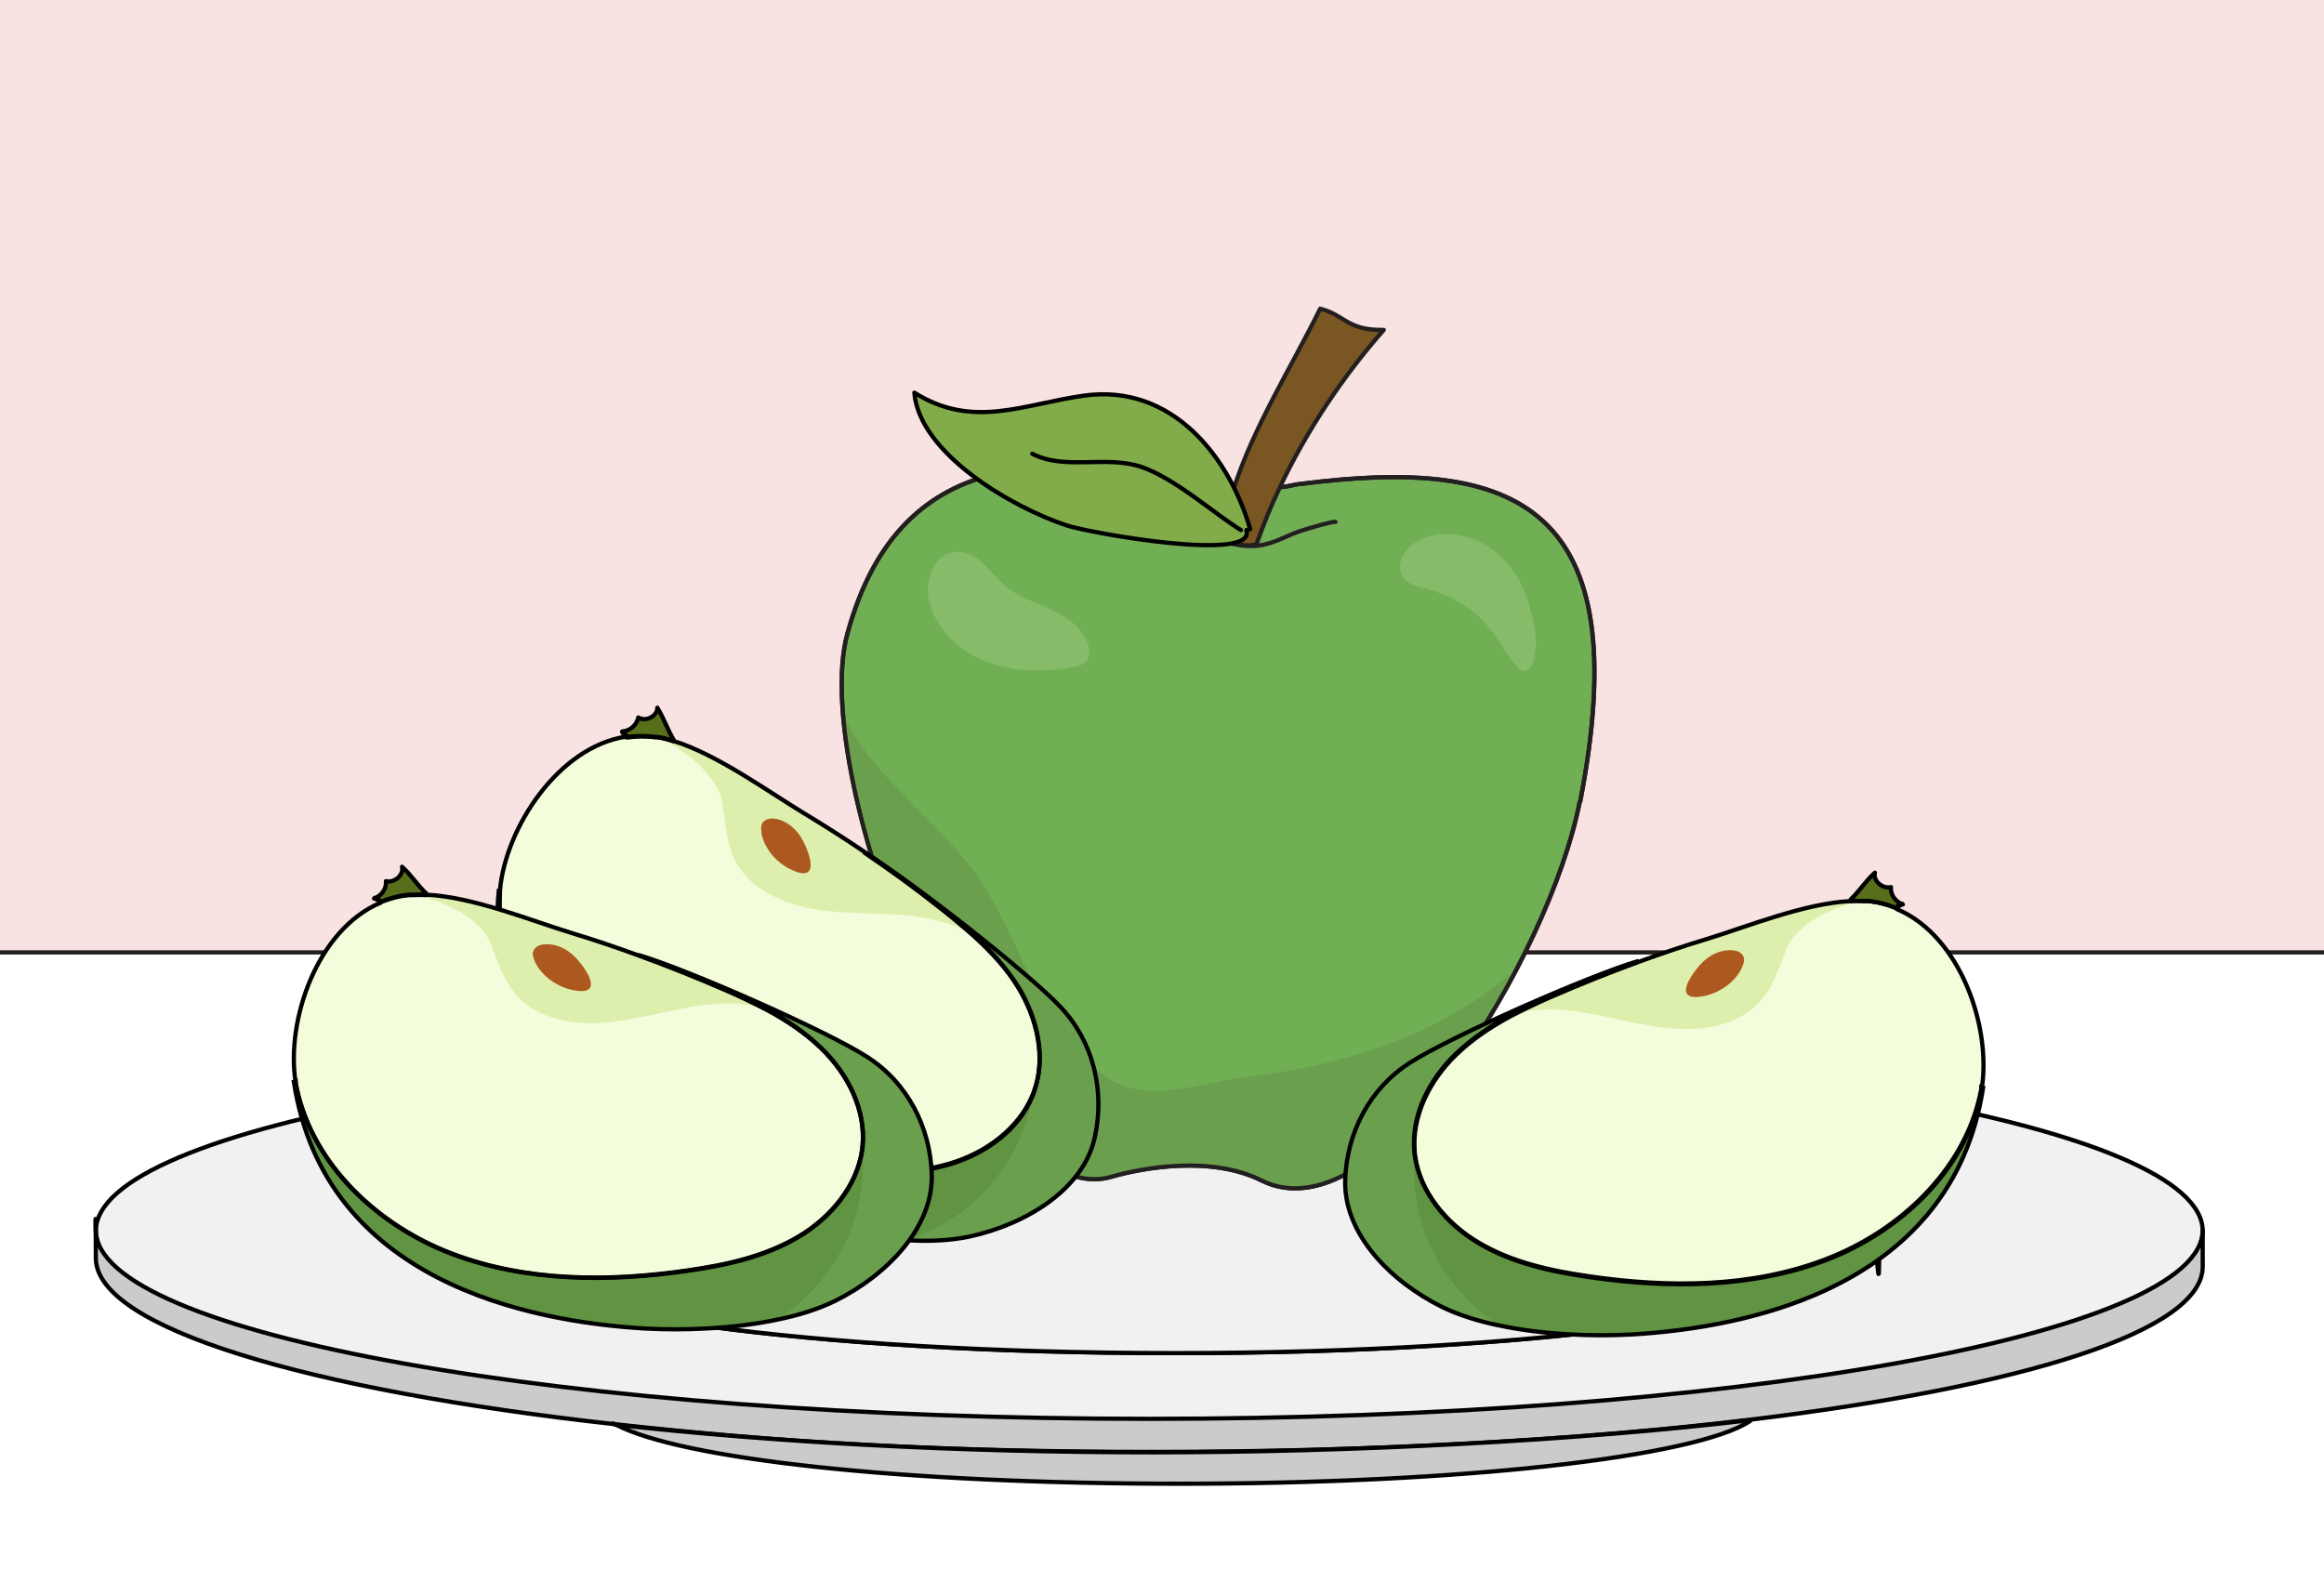
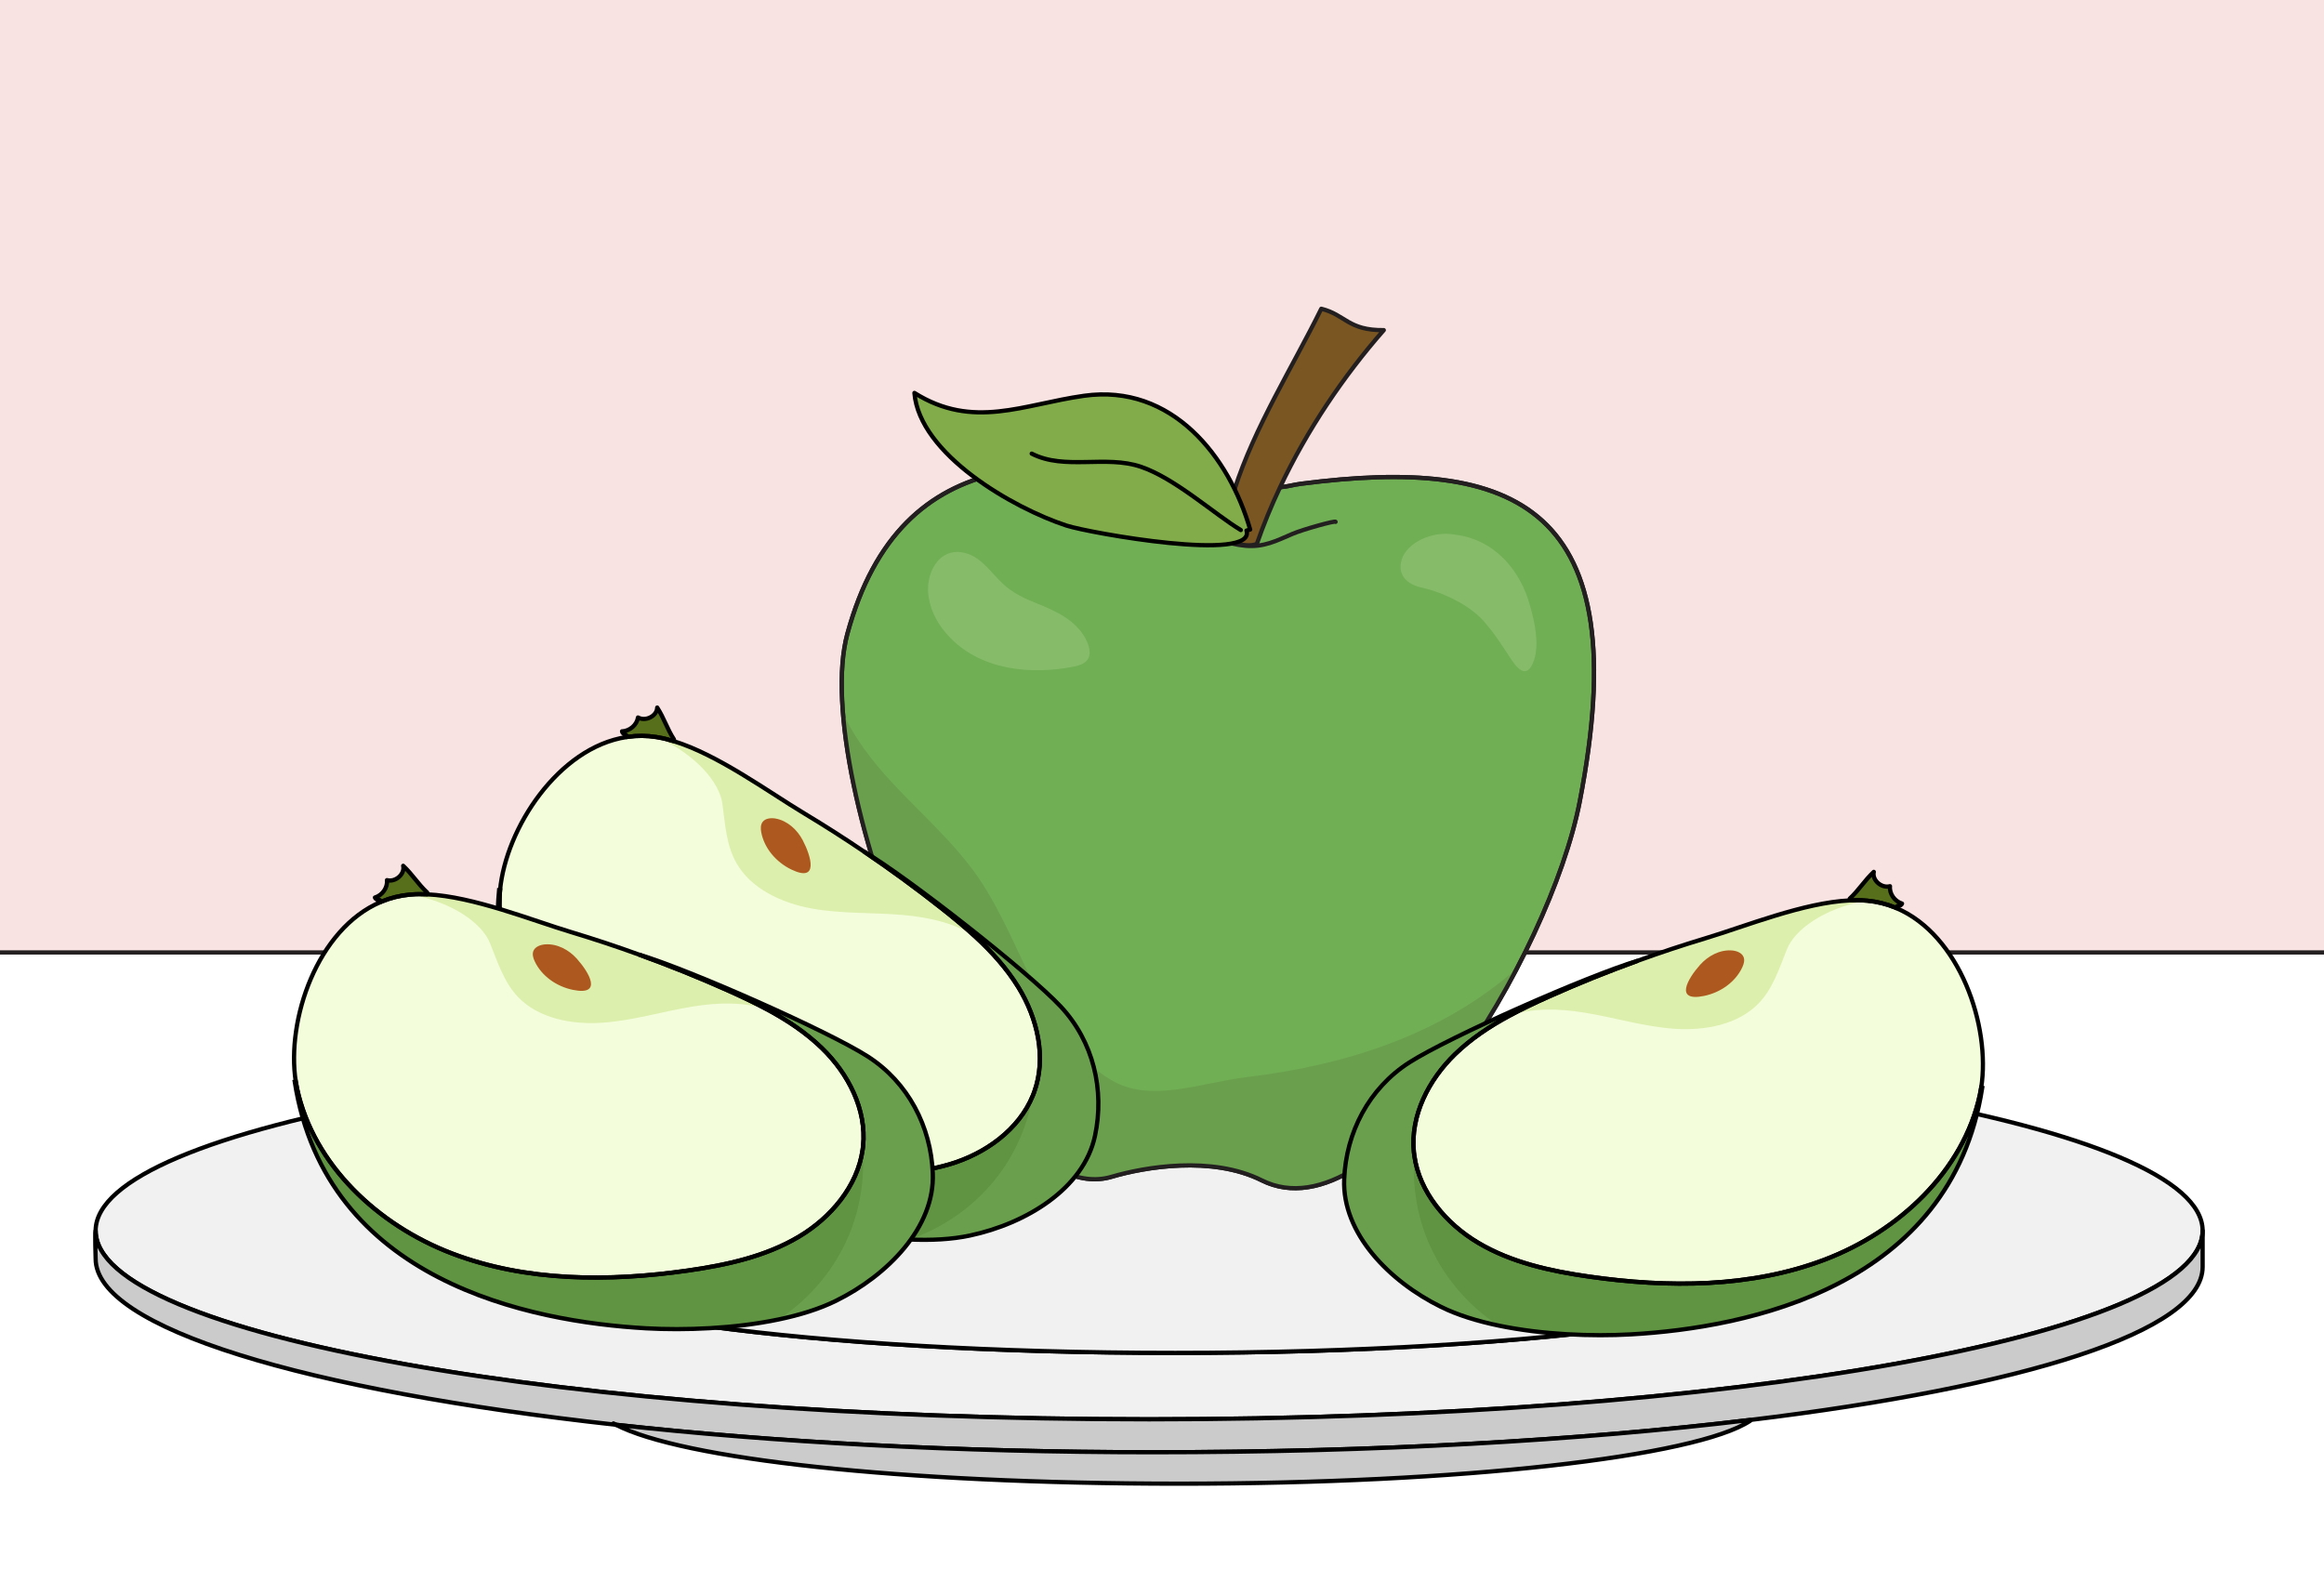
<svg xmlns="http://www.w3.org/2000/svg" id="Layer_1" width="548" height="373" viewBox="0 0 548 373">
  <defs>
-     <style>.cls-1{fill:#71af55;}.cls-1,.cls-2,.cls-3,.cls-4,.cls-5,.cls-6,.cls-7,.cls-8,.cls-9{stroke-linecap:round;stroke-linejoin:round;}.cls-1,.cls-2,.cls-8,.cls-10{stroke:#231f20;}.cls-2{fill:#7a5622;}.cls-3{fill:#576e1b;}.cls-3,.cls-4,.cls-5,.cls-6,.cls-7,.cls-9,.cls-11{stroke:#000;}.cls-4{fill:#cbcbcb;}.cls-5{fill:#81ac49;}.cls-6,.cls-10{fill:#fff;}.cls-7{fill:#f1f1f1;}.cls-8,.cls-9,.cls-11{fill:none;}.cls-10,.cls-11{stroke-miterlimit:10;}.cls-12{fill:#f3fddc;}.cls-12,.cls-13,.cls-14,.cls-15,.cls-16,.cls-17,.cls-18{stroke-width:0px;}.cls-13{fill:#f8e3e2;}.cls-14{fill:#609342;}.cls-15{fill:#86bc69;}.cls-16{fill:#ddefac;}.cls-17{fill:#ad581e;}.cls-18{fill:#6aa04d;}</style>
+     <style>.cls-1{fill:#81ac49;}.cls-1,.cls-2,.cls-3,.cls-4,.cls-5,.cls-6,.cls-7,.cls-8,.cls-9{stroke-linecap:round;stroke-linejoin:round;}.cls-1,.cls-2,.cls-3,.cls-5,.cls-6,.cls-7,.cls-10{stroke:#000;}.cls-2,.cls-10,.cls-9{fill:none;}.cls-3{fill:#576e1b;}.cls-4{fill:#7a5622;}.cls-4,.cls-11,.cls-8,.cls-9{stroke:#231f20;}.cls-5,.cls-11{fill:#fff;}.cls-12{fill:#ad581e;}.cls-12,.cls-13,.cls-14,.cls-15,.cls-16,.cls-17,.cls-18{stroke-width:0px;}.cls-6{fill:#f1f1f1;}.cls-13{fill:#ddefac;}.cls-14{fill:#86bc69;}.cls-15{fill:#6aa04d;}.cls-7{fill:#cbcbcb;}.cls-16{fill:#609342;}.cls-11,.cls-10{stroke-miterlimit:10;}.cls-17{fill:#f3fddc;}.cls-18{fill:#f8e3e2;}.cls-8{fill:#71af55;}</style>
  </defs>
-   <rect class="cls-13" x="-7.5" y="-5.4" width="565.4" height="384.5" />
-   <rect class="cls-10" x="-9" y="224.6" width="566.3" height="158.3" />
-   <path class="cls-7" d="M271,245.8c-137.2,0-248.4,19.9-248.4,44.5s111.2,44.5,248.4,44.5,248.4-19.9,248.4-44.5-111.2-44.5-248.4-44.5ZM442.2,296.5h0c-8.6,12.7-79.2,22.6-165,22.6s-153.3-9.5-164.4-21.8c-1-1.1-1.5-2.3-1.5-3.5,0-13.9,74.3-25.2,165.9-25.2s165.9,11.3,165.9,25.2-.3,1.8-.9,2.6Z" />
-   <path class="cls-4" d="M519.4,290.2v8.5c0,15.2-42.2,28.3-106.7,36.1-39.9,4.8-88.4,7.6-140.8,7.6s-89.4-2.4-126.6-6.5c-73.3-8.1-122.7-22.9-122.7-39.2s-.2-5.9,0-6.6c0,24.6,111.2,44.5,248.4,44.5s248.4-19.9,248.4-44.5Z" />
-   <path class="cls-7" d="M442.2,296.5h0c-8.6,12.7-79.2,22.6-165,22.6s-153.3-9.5-164.4-21.8h0c0-13.9,73.3-24.3,164.9-24.3s164.4,9.5,164.5,23.4Z" />
-   <path class="cls-4" d="M443.1,293.8c0,.9-.3,1.8-.9,2.6,0-13.9-72.8-23.4-164.5-23.4s-164.9,10.3-164.9,24.3h0c-1-1.1-1.5-2.3-1.5-3.5,0-13.9,74.3-25.2,165.9-25.2s165.9,11.3,165.9,25.2Z" />
-   <path class="cls-4" d="M412.7,335.1c-12.8,8.5-68.2,14.8-134.5,14.8s-117.6-5.9-132.9-13.9c37.1,4.1,80.4,6.5,126.6,6.5s100.9-2.8,140.8-7.6v.2Z" />
-   <path class="cls-6" d="M145.2,336c-.2-.1-.4-.2-.6-.3" />
-   <path class="cls-1" d="M372.5,189.1c-7.1,36.4-47.3,103.1-75,89.3-11.8-5.9-27.7-3.1-35.4-.9-31.2,9.3-71.5-94.2-62.3-128,12.7-46.7,51.2-43.1,90.6-33.3l11.4-1.3c2.5-.2,2.9-.6,5.1-.8,50.6-6.5,79.3,4.9,65.7,75Z" />
-   <path class="cls-18" d="M357.7,228.3c-16,30.7-41.1,59.6-60.2,50-11.8-5.9-27.7-3.1-35.4-.8-26.6,7.9-60-66.5-63.4-109.4,2.7,6,6.9,11.4,11.4,16.2,6.9,7.5,14.7,14.2,20.5,22.5,11,15.9,14.8,38,31.5,47.9,9.2,5.5,21.1.6,31.8-.7,24-2.9,46.6-10.3,63.9-25.7Z" />
-   <path class="cls-8" d="M301.8,114.9s0,0,0,0" />
-   <path class="cls-8" d="M314.9,123.1c.2-.4-7.8,1.8-10.1,2.8-3.9,1.7-6.8,3.2-11.2,2.8-1.1,0-2.1-.3-3.1-.5" />
-   <path class="cls-8" d="M290.5,128.2c-7.3-1.8-13.8-6.8-21.6-7.9" />
-   <path class="cls-15" d="M361.7,155.7c-1.7,5-4.2,1.6-5.9-1-1.5-2.2-3.3-5.2-5.4-7.5-3.5-4.5-10.2-7.5-15-8.6-3.9-.7-6.5-3.3-4.7-7.4,2-4,7.8-5.9,12.1-5.1,9.1,1,15.6,8.1,17.9,17,1.1,3.9,2.1,8.6.9,12.5v.2Z" />
-   <path class="cls-15" d="M256.3,155.8c-.7.8-1.8,1.2-2.9,1.4-10.4,2.1-22.4.9-29.9-7.3-2.2-2.5-3.9-5.4-4.5-8.8-1.1-5.4,2.2-12.3,8.6-10.7,3.9,1,6.1,4.7,8.9,7.3,2.2,2.1,5,3.4,7.8,4.5,4.4,1.8,9.2,3.9,11.6,8.3.8,1.5,1.5,3.7.4,5.1h0Z" />
-   <path class="cls-8" d="M372.5,189.1c-7.1,36.4-47.3,103.1-75,89.3-11.8-5.9-27.7-3.1-35.4-.9-31.2,9.3-71.5-94.2-62.3-128,12.7-46.7,51.2-43.1,90.6-33.3l11.4-1.3c2.5-.2,2.9-.6,5.1-.8,50.6-6.5,79.3,4.9,65.7,75Z" />
-   <path class="cls-2" d="M326.3,77.8c-9.6,10.9-18.1,23.6-24.5,37.1-2.1,4.4-3.9,8.8-5.5,13.4-1.5.6-3.5.3-5.2-.3-1.1-.4-2-.8-2.7-1.3.2-1.3.4-2.7.6-4,.4-2.1,1-4.3,1.6-6.4h0c.1-.3.2-.7.3-1,4.6-14.5,13.7-28.9,20.4-42.5,5.7,1.4,6.3,5.1,14.7,5Z" />
-   <path class="cls-5" d="M293.9,125.1c2.3,7.6-37,.6-42.4-1.2-12.5-4.1-34.7-16.8-35.9-31.3,13.9,8.7,25.7,2.7,40,.7,20.8-2.9,34.3,14.5,39.2,31.5l-.9.2Z" />
-   <path class="cls-9" d="M292.6,125c-6.1-3.7-15.5-12.2-23.5-14.9-8.4-2.8-18,.9-25.7-3.1" />
-   <path class="cls-12" d="M447.2,214.2s0,0,0,0c0,0-.2,0-.2-.1-2-.8-4.2-1.4-6.5-1.6-.1,0-.3,0-.4,0-1.2,0-2.4-.1-3.7,0-10.9.5-24.6,6.1-34.1,9-5.3,1.6-10.6,3.4-15.8,5.3-7.1,2.6-14.1,5.4-21,8.4-3.2,1.4-6.3,2.9-9.4,4.5,0,0,0,0,0,0-4.6,2.5-9,5.4-12.8,9.1-6.2,6-10.5,14.5-9.7,23,0,.3,0,.6.1.9,1.2,8.6,7.4,16,15,20.5,7.9,4.7,17.1,6.7,26.2,8,18.6,2.7,38.1,2.6,55.6-4,17.5-6.7,32.6-20.9,36.5-38.8.1-.6.2-1.1.3-1.7,2.3-14.6-5.1-36-20-42.3Z" />
-   <path class="cls-18" d="M467.2,256.5c0,.6-.2,1.2-.3,1.7-3.9,17.9-19.1,32.2-36.5,38.8-17.5,6.7-37,6.7-55.6,4-9.1-1.3-18.3-3.3-26.2-8-7.6-4.5-13.8-12-15-20.5,0-.3,0-.6-.1-.9-.8-8.6,3.5-17,9.7-23,3.8-3.6,8.1-6.6,12.8-9.1,0,0,0,0,0,0,3.1-1.6,6.2-3.1,9.4-4.5,6.9-3.1,13.9-5.9,21-8.4-11.9,3.5-44.6,18-53.9,24-9.6,6.1-14.9,16.6-15.3,27.5-.5,12.8,10.7,24.1,22.8,30.1,3.9,1.9,8.6,3.4,13.6,4.4,10.4,2.2,22.1,2.6,31.2,2.1,27.4-1.6,75.5-11.1,82.8-58.1h-.2Z" />
-   <path class="cls-14" d="M467.4,256.5c-7.3,47-55.4,56.6-82.8,58.1-9.1.5-20.8,0-31.2-2.1-7.4-4.9-13.4-12-16.8-20.2-2.5-6.2-3.6-13.1-3.1-19.8,1.2,8.6,7.4,16,15,20.5,7.9,4.7,17.1,6.7,26.2,8,18.6,2.7,38.1,2.6,55.6-4,17.5-6.7,32.6-20.9,36.5-38.8.1-.6.2-1.1.3-1.7h.2Z" />
-   <path class="cls-16" d="M436.2,212.3c-10.9.5-24.6,6.1-34.1,9-5.3,1.6-10.6,3.4-15.8,5.3-7.1,2.6-14.1,5.4-21,8.4-3.2,1.4-6.3,2.9-9.4,4.5,5.5-1.9,11.8-1.7,17.7-.7,7.1,1.2,14.1,3.3,21.3,3.8,7.2.5,15-1,19.8-6.1,3.4-3.5,4.8-8.3,6.6-12.8,1.8-4.5,8.4-9.4,18.5-11.4h0c-1.2-.1-2.4-.1-3.7,0Z" />
-   <path class="cls-17" d="M410.8,228.1c-1.6,3.5-5.2,6-9,6.8-7.1,1.4-3.8-4.1-.9-7.4,1.9-2.1,4.6-3.6,7.5-3.4,1.1,0,2.3.5,2.7,1.5.4.8,0,1.7-.3,2.5Z" />
-   <path class="cls-3" d="M448.5,213.1c-.2.4-.7.7-1.1.6l-.2.5s0,0,0,0c0,0-.2,0-.2-.1-2-.8-4.2-1.4-6.5-1.6-.1,0-.3,0-.4,0-1.2,0-2.4-.1-3.7,0v-.4c2.2-2.1,3.4-4.2,5.7-6.3-.5,1.9,1.8,3.9,3.8,3.4-.2,1.8,1.1,3.5,2.8,4.1Z" />
-   <path class="cls-11" d="M467.2,256.5c0,.6-.2,1.2-.3,1.7-3.9,17.9-19.1,32.2-36.5,38.8-17.5,6.7-37,6.7-55.6,4-9.1-1.3-18.3-3.3-26.2-8-7.6-4.5-13.8-12-15-20.5,0-.3,0-.6-.1-.9-.8-8.6,3.5-17,9.7-23,3.8-3.6,8.1-6.6,12.8-9.1,0,0,0,0,0,0,3.1-1.6,6.2-3.1,9.4-4.5,6.9-3.1,13.9-5.9,21-8.4-11.9,3.5-44.6,18-53.9,24-9.6,6.1-14.9,16.6-15.3,27.5-.5,12.8,10.7,24.1,22.8,30.1,3.9,1.9,8.6,3.4,13.6,4.4,10.4,2.2,22.1,2.6,31.2,2.1,27.4-1.6,75.5-11.1,82.8-58.1h-.2Z" />
-   <path class="cls-11" d="M447.2,214.2s0,0,0,0c0,0-.2,0-.2-.1-2-.8-4.2-1.4-6.5-1.6-.1,0-.3,0-.4,0-1.2,0-2.4-.1-3.7,0-10.9.5-24.6,6.1-34.1,9-5.3,1.6-10.6,3.4-15.8,5.3-7.1,2.6-14.1,5.4-21,8.4-3.2,1.4-6.3,2.9-9.4,4.5,0,0,0,0,0,0-4.6,2.5-9,5.4-12.8,9.1-6.2,6-10.5,14.5-9.7,23,0,.3,0,.6.1.9,1.2,8.6,7.4,16,15,20.5,7.9,4.7,17.1,6.7,26.2,8,18.6,2.7,38.1,2.6,55.6-4,17.5-6.7,32.6-20.9,36.5-38.8.1-.6.2-1.1.3-1.7,2.3-14.6-5.1-36-20-42.3Z" />
-   <path class="cls-12" d="M147.7,173.8s0,0,.1,0c0,0,.2,0,.2,0,2.2-.3,4.4-.3,6.7,0,.1,0,.3,0,.4,0,1.2.2,2.4.5,3.6.9,10.4,3.2,22.3,11.9,30.9,17.1,4.8,2.9,9.5,5.9,14.1,9,6.3,4.2,12.3,8.7,18.2,13.3,2.7,2.1,5.4,4.4,8,6.7,0,0,0,0,0,0,3.9,3.6,7.4,7.5,10.2,11.9,4.5,7.4,6.7,16.6,3.7,24.7-.1.3-.2.6-.3.8-3.3,8-11.1,13.7-19.6,16.2-8.8,2.6-18.2,2.3-27.3,1.3-18.7-2-37.6-6.8-52.9-17.6-15.3-10.7-26.5-28.3-25.9-46.6,0-.6,0-1.2.1-1.7,1.4-14.7,13.8-33.7,29.8-36.1Z" />
-   <path class="cls-18" d="M117.9,210c0,.6,0,1.2-.1,1.7-.6,18.3,10.6,35.9,25.9,46.6,15.3,10.8,34.2,15.6,52.9,17.6,9.1,1,18.6,1.3,27.3-1.3,8.5-2.5,16.4-8.2,19.6-16.2.1-.3.2-.5.3-.8,2.9-8.1.8-17.3-3.7-24.7-2.7-4.5-6.3-8.3-10.2-11.9,0,0,0,0,0,0-2.6-2.3-5.3-4.6-8-6.7-5.9-4.7-12-9.1-18.2-13.3,10.6,6.3,38.8,28.4,46.4,36.5,7.8,8.3,10.4,19.7,8.1,30.5-2.6,12.5-16.3,20.7-29.5,23.6-4.3.9-9.2,1.2-14.3.9-10.6-.4-22.1-2.9-30.8-5.7-26.2-8.2-70.4-29.3-66-76.7h.2Z" />
-   <path class="cls-14" d="M117.7,209.9c-4.4,47.4,39.8,68.5,66,76.7,8.7,2.7,20.2,5.2,30.8,5.7,8.4-2.9,15.9-8.3,21.2-15.5,4-5.4,6.7-11.8,7.9-18.5-3.3,8-11.1,13.7-19.6,16.2-8.8,2.6-18.2,2.3-27.3,1.3-18.7-2-37.6-6.8-52.9-17.6-15.3-10.7-26.5-28.3-25.9-46.6,0-.6,0-1.2.1-1.7h-.2Z" />
-   <path class="cls-16" d="M158.8,174.8c10.4,3.2,22.3,11.9,30.9,17.1,4.8,2.9,9.5,5.9,14.1,9,6.3,4.2,12.3,8.7,18.2,13.3,2.7,2.1,5.4,4.4,8,6.7-4.9-3.2-11-4.6-17-5.1-7.2-.6-14.5-.2-21.6-1.5-7.1-1.3-14.3-4.7-17.7-10.7-2.4-4.3-2.6-9.2-3.3-14-.7-4.8-5.8-11.2-15.1-15.6h0c1.2.2,2.4.5,3.6.8Z" />
-   <path class="cls-17" d="M179.5,196.3c.7,3.8,3.5,7.1,7.1,8.8,6.5,3.1,4.7-3.1,2.7-6.9-1.3-2.5-3.6-4.6-6.4-5.1-1.1-.2-2.3,0-3,.8-.5.7-.5,1.6-.3,2.5Z" />
-   <path class="cls-3" d="M146.7,172.5c0,.4.5.8,1,.9v.5c.1,0,.2,0,.2,0,0,0,.2,0,.2,0,2.2-.3,4.4-.3,6.7,0,.1,0,.3,0,.4,0,1.2.2,2.4.5,3.6.9v-.4c-1.5-2.6-2.2-4.9-3.8-7.5,0,2-2.7,3.4-4.5,2.3-.3,1.7-1.9,3.2-3.8,3.3Z" />
-   <path class="cls-11" d="M117.9,210c0,.6,0,1.2-.1,1.7-.6,18.3,10.6,35.9,25.9,46.6,15.3,10.8,34.2,15.6,52.9,17.6,9.1,1,18.6,1.3,27.3-1.3,8.5-2.5,16.4-8.2,19.6-16.2.1-.3.2-.5.3-.8,2.9-8.1.8-17.3-3.7-24.7-2.7-4.5-6.3-8.3-10.2-11.9,0,0,0,0,0,0-2.6-2.3-5.3-4.6-8-6.7-5.9-4.7-12-9.1-18.2-13.3,10.6,6.3,38.8,28.4,46.4,36.5,7.8,8.3,10.4,19.7,8.1,30.5-2.6,12.5-16.3,20.7-29.5,23.6-4.3.9-9.2,1.2-14.3.9-10.6-.4-22.1-2.9-30.8-5.7-26.2-8.2-70.4-29.3-66-76.7h.2Z" />
-   <path class="cls-11" d="M147.7,173.8s0,0,.1,0c0,0,.2,0,.2,0,2.2-.3,4.4-.3,6.7,0,.1,0,.3,0,.4,0,1.2.2,2.4.5,3.6.9,10.4,3.2,22.3,11.9,30.9,17.1,4.8,2.9,9.5,5.9,14.1,9,6.3,4.2,12.3,8.7,18.2,13.3,2.7,2.1,5.4,4.4,8,6.7,0,0,0,0,0,0,3.9,3.6,7.4,7.5,10.2,11.9,4.5,7.4,6.7,16.6,3.7,24.7-.1.3-.2.6-.3.8-3.3,8-11.1,13.7-19.6,16.2-8.8,2.6-18.2,2.3-27.3,1.3-18.7-2-37.6-6.8-52.9-17.6-15.3-10.7-26.5-28.3-25.9-46.6,0-.6,0-1.2.1-1.7,1.4-14.7,13.8-33.7,29.8-36.1Z" />
-   <path class="cls-12" d="M89.8,212.7s0,0,0,0c0,0,.2,0,.2-.1,2-.8,4.2-1.4,6.5-1.6.1,0,.3,0,.4,0,1.2,0,2.4-.1,3.7,0,10.9.5,24.6,6.1,34.1,9,5.3,1.6,10.6,3.4,15.8,5.3,7.1,2.6,14.1,5.4,21,8.4,3.2,1.4,6.3,2.9,9.4,4.5,0,0,0,0,0,0,4.6,2.5,9,5.4,12.8,9.1,6.2,6,10.5,14.5,9.7,23,0,.3,0,.6-.1.9-1.2,8.6-7.4,16-15,20.5-7.9,4.7-17.1,6.7-26.2,8-18.6,2.7-38.1,2.6-55.6-4-17.5-6.7-32.6-20.9-36.5-38.8-.1-.6-.2-1.1-.3-1.7-2.3-14.6,5.1-36,20-42.3Z" />
-   <path class="cls-18" d="M69.7,255.1c0,.6.2,1.2.3,1.7,3.9,17.9,19.1,32.2,36.5,38.8,17.5,6.7,37,6.7,55.6,4,9.1-1.3,18.3-3.3,26.2-8,7.6-4.5,13.8-12,15-20.5,0-.3,0-.6.1-.9.8-8.6-3.5-17-9.7-23-3.7-3.6-8.1-6.6-12.8-9.1,0,0,0,0,0,0-3.1-1.6-6.2-3.1-9.4-4.5-6.9-3.1-13.9-5.9-21-8.4,11.9,3.5,44.6,18,53.9,24,9.6,6.1,14.9,16.6,15.3,27.5.5,12.8-10.7,24.1-22.8,30.1-3.9,1.9-8.6,3.4-13.6,4.4-10.4,2.2-22.1,2.6-31.2,2.1-27.4-1.6-75.5-11.1-82.8-58.1h.2Z" />
-   <path class="cls-14" d="M69.5,255.1c7.3,47,55.4,56.6,82.8,58.1,9.1.5,20.8,0,31.2-2.1,7.4-4.9,13.4-12,16.8-20.2,2.5-6.2,3.6-13.1,3.1-19.8-1.2,8.6-7.4,16-15,20.5-7.9,4.7-17.1,6.7-26.2,8-18.6,2.7-38.1,2.6-55.6-4-17.5-6.7-32.6-20.9-36.5-38.8-.1-.6-.2-1.1-.3-1.7h-.2Z" />
-   <path class="cls-16" d="M100.7,210.9c10.9.5,24.6,6.1,34.1,9,5.3,1.6,10.6,3.4,15.8,5.3,7.1,2.6,14.1,5.4,21,8.4,3.2,1.4,6.3,2.9,9.4,4.5-5.5-1.9-11.8-1.7-17.7-.7-7.1,1.2-14.1,3.3-21.3,3.8-7.2.5-15-1-19.8-6.1-3.4-3.5-4.8-8.3-6.6-12.8-1.8-4.5-8.4-9.4-18.5-11.4h0c1.2-.1,2.4-.1,3.7,0Z" />
-   <path class="cls-17" d="M126.1,226.7c1.6,3.5,5.2,6,9,6.8,7.1,1.4,3.8-4.1.9-7.4-1.9-2.1-4.6-3.6-7.5-3.4-1.1,0-2.3.5-2.7,1.5-.4.8,0,1.7.3,2.5Z" />
-   <path class="cls-3" d="M88.4,211.7c.2.4.7.7,1.1.6l.2.5s0,0,0,0c0,0,.2,0,.2-.1,2-.8,4.2-1.4,6.5-1.6.1,0,.3,0,.4,0,1.2,0,2.4-.1,3.7,0v-.4c-2.2-2.1-3.4-4.2-5.7-6.3.5,1.9-1.8,3.9-3.8,3.4.2,1.8-1.1,3.5-2.8,4.1Z" />
-   <path class="cls-11" d="M69.7,255.1c0,.6.2,1.2.3,1.7,3.9,17.9,19.1,32.2,36.5,38.8,17.5,6.7,37,6.7,55.6,4,9.1-1.3,18.3-3.3,26.2-8,7.6-4.5,13.8-12,15-20.5,0-.3,0-.6.1-.9.8-8.6-3.5-17-9.7-23-3.7-3.6-8.1-6.6-12.8-9.1,0,0,0,0,0,0-3.1-1.6-6.2-3.1-9.4-4.5-6.9-3.1-13.9-5.9-21-8.4,11.9,3.5,44.6,18,53.9,24,9.6,6.1,14.9,16.6,15.3,27.5.5,12.8-10.7,24.1-22.8,30.1-3.9,1.9-8.6,3.4-13.6,4.4-10.4,2.2-22.1,2.6-31.2,2.1-27.4-1.6-75.5-11.1-82.8-58.1h.2Z" />
-   <path class="cls-11" d="M89.8,212.7s0,0,0,0c0,0,.2,0,.2-.1,2-.8,4.2-1.4,6.5-1.6.1,0,.3,0,.4,0,1.2,0,2.4-.1,3.7,0,10.9.5,24.6,6.1,34.1,9,5.3,1.6,10.6,3.4,15.8,5.3,7.1,2.6,14.1,5.4,21,8.4,3.2,1.4,6.3,2.9,9.4,4.5,0,0,0,0,0,0,4.6,2.5,9,5.4,12.8,9.1,6.2,6,10.5,14.5,9.7,23,0,.3,0,.6-.1.9-1.2,8.6-7.4,16-15,20.5-7.9,4.7-17.1,6.7-26.2,8-18.6,2.7-38.1,2.6-55.6-4-17.5-6.7-32.6-20.9-36.5-38.8-.1-.6-.2-1.1-.3-1.7-2.3-14.6,5.1-36,20-42.3Z" />
+   <rect class="cls-18" x="-7.55" y="-5.44" width="565.43" height="384.54" />
+   <rect class="cls-11" x="-9" y="224.61" width="566.33" height="158.32" />
+   <path class="cls-6" d="M270.97,245.75c-137.2,0-248.42,19.92-248.42,44.48s111.22,44.48,248.42,44.48,248.41-19.91,248.41-44.48-111.22-44.48-248.41-44.48ZM442.16,296.45h0c-8.65,12.7-79.23,22.6-165.02,22.6s-153.32-9.47-164.38-21.77c-1.02-1.13-1.54-2.28-1.54-3.45,0-13.93,74.29-25.22,165.92-25.22s165.91,11.29,165.91,25.22c0,.88-.3,1.76-.89,2.62Z" />
+   <path class="cls-7" d="M519.38,290.23v8.54c0,15.18-42.15,28.29-106.73,36.1-39.93,4.82-88.43,7.61-140.85,7.61-46.13,0-89.41-2.38-126.55-6.48-73.33-8.08-122.7-22.85-122.7-39.15,0-.77-.21-5.86,0-6.62,0,24.57,111.22,44.48,248.42,44.48s248.41-19.91,248.41-44.48Z" />
+   <path class="cls-6" d="M442.16,296.45h0c-8.65,12.7-79.23,22.6-165.02,22.6s-153.32-9.47-164.38-21.77h.01c0-13.93,73.29-24.27,164.92-24.27s164.44,9.52,164.47,23.44Z" />
+   <path class="cls-7" d="M443.05,293.83c0,.88-.3,1.76-.89,2.62-.03-13.92-72.85-23.44-164.47-23.44s-164.92,10.34-164.92,24.27h-.01c-1.02-1.13-1.54-2.28-1.54-3.45,0-13.93,74.29-25.22,165.92-25.22s165.91,11.29,165.91,25.22Z" />
+   <path class="cls-7" d="M412.68,335.08c-12.8,8.45-68.16,14.81-134.51,14.81s-117.6-5.9-132.92-13.89c37.14,4.1,80.42,6.48,126.55,6.48,52.42,0,100.92-2.79,140.85-7.61l.03.21Z" />
+   <path class="cls-5" d="M145.25,336c-.21-.1-.41-.21-.6-.32" />
+   <path class="cls-8" d="M372.5,189.06c-7.07,36.36-47.34,103.11-74.97,89.3-11.79-5.9-27.72-3.12-35.38-.85-31.17,9.27-71.54-94.21-62.34-128.05,12.7-46.67,51.25-43.09,90.56-33.27l11.37-1.27c2.46-.25,2.88-.55,5.06-.84,50.58-6.53,79.32,4.94,65.7,74.98Z" />
+   <path class="cls-15" d="M357.72,228.31c-16.04,30.74-41.12,59.59-60.2,50.05-11.79-5.9-27.71-3.12-35.38-.84-26.63,7.92-59.99-66.49-63.38-109.42,2.73,5.96,6.9,11.36,11.37,16.21,6.89,7.47,14.7,14.16,20.48,22.52,10.99,15.93,14.83,37.97,31.45,47.88,9.22,5.51,21.1.6,31.77-.68,24-2.87,46.57-10.31,63.89-25.72Z" />
+   <path class="cls-9" d="M301.83,114.92s-.06.01-.09.01" />
+   <path class="cls-9" d="M314.93,123.07c.17-.42-7.75,1.8-10.11,2.81-3.94,1.69-6.82,3.22-11.22,2.82-1.06-.1-2.1-.28-3.12-.53" />
+   <path class="cls-9" d="M290.47,128.17c-7.31-1.75-13.82-6.76-21.59-7.9" />
+   <path class="cls-14" d="M361.71,155.7c-1.73,5.02-4.21,1.62-5.85-.96-1.47-2.23-3.32-5.16-5.36-7.51-3.47-4.45-10.16-7.46-14.98-8.61-3.89-.73-6.47-3.29-4.7-7.43,2.02-3.96,7.77-5.94,12.08-5.12,9.15.99,15.6,8.08,17.94,17.01,1.1,3.9,2.08,8.64.93,12.46l-.05.15Z" />
+   <path class="cls-14" d="M256.28,155.75c-.65.78-1.82,1.19-2.87,1.41-10.35,2.09-22.43.89-29.88-7.33-2.24-2.46-3.95-5.44-4.49-8.75-1.1-5.38,2.2-12.34,8.57-10.65,3.88,1,6.09,4.72,8.92,7.28,2.22,2.14,5.01,3.42,7.84,4.55,4.43,1.78,9.21,3.91,11.57,8.31.82,1.52,1.52,3.66.44,5.07l-.09.12Z" />
+   <path class="cls-9" d="M372.5,189.06c-7.07,36.36-47.34,103.11-74.97,89.3-11.79-5.9-27.72-3.12-35.38-.85-31.17,9.27-71.54-94.21-62.34-128.05,12.7-46.67,51.25-43.09,90.56-33.27l11.37-1.27c2.46-.25,2.88-.55,5.06-.84,50.58-6.53,79.32,4.94,65.7,74.98Z" />
+   <path class="cls-4" d="M326.3,77.85c-9.55,10.89-18.1,23.57-24.47,37.07-2.07,4.38-3.9,8.84-5.47,13.36-1.52.59-3.48.3-5.15-.27-1.07-.36-2.01-.84-2.67-1.28.17-1.32.38-2.65.65-3.97.43-2.14.98-4.28,1.63-6.42h0c.11-.34.21-.66.31-.99,4.62-14.46,13.69-28.88,20.43-42.54,5.71,1.42,6.32,5.14,14.74,5.04Z" />
+   <path class="cls-1" d="M293.93,125.12c2.29,7.59-37.02.58-42.44-1.17-12.52-4.09-34.7-16.78-35.87-31.29,13.86,8.72,25.71,2.68,39.97.68,20.83-2.94,34.3,14.47,39.2,31.54l-.86.24Z" />
+   <path class="cls-2" d="M292.58,125c-6.11-3.66-15.45-12.18-23.55-14.92-8.37-2.83-17.99.89-25.75-3.1" />
+   <path class="cls-17" d="M447.15,214.15s-.07-.04-.1-.05c-.07-.04-.15-.07-.23-.1-2.03-.83-4.2-1.37-6.5-1.59-.14-.01-.29-.03-.44-.03-1.18-.1-2.41-.11-3.69-.04-10.91.51-24.58,6.09-34.1,8.95-5.33,1.61-10.62,3.36-15.85,5.26-7.1,2.56-14.09,5.38-20.97,8.45-3.16,1.41-6.32,2.9-9.37,4.54-.01.01-.03.02-.04.02-4.64,2.51-9.02,5.42-12.77,9.06-6.22,6.04-10.55,14.47-9.7,23.04.03.3.06.59.11.88,1.2,8.57,7.44,16.02,15.05,20.54,7.87,4.68,17.08,6.68,26.18,7.98,18.62,2.66,38.12,2.64,55.6-4.03,17.47-6.66,32.63-20.88,36.52-38.82.12-.56.23-1.13.32-1.71,2.27-14.58-5.09-36.02-20.02-42.35Z" />
+   <path class="cls-15" d="M467.17,256.5c-.09.58-.2,1.15-.32,1.71-3.89,17.94-19.05,32.16-36.52,38.82-17.48,6.67-36.98,6.69-55.6,4.03-9.1-1.3-18.31-3.3-26.18-7.98-7.61-4.52-13.85-11.97-15.05-20.54-.05-.29-.08-.58-.11-.88-.85-8.57,3.48-17,9.7-23.04,3.75-3.64,8.13-6.55,12.77-9.06.01,0,.03,0,.04-.02,3.05-1.64,6.21-3.13,9.37-4.54,6.88-3.07,13.87-5.89,20.97-8.45-11.85,3.52-44.57,18.02-53.93,24.01-9.56,6.13-14.91,16.55-15.35,27.54-.52,12.79,10.72,24.12,22.8,30.08,3.92,1.94,8.6,3.38,13.59,4.42,10.37,2.17,22.1,2.59,31.22,2.08,27.43-1.55,75.49-11.12,82.84-58.14l-.24-.04Z" />
+   <path class="cls-16" d="M467.41,256.54c-7.35,47.02-55.41,56.59-82.84,58.14-9.12.51-20.85.09-31.22-2.08-7.43-4.85-13.4-11.99-16.76-20.22-2.55-6.25-3.59-13.1-3.09-19.84,1.2,8.57,7.44,16.02,15.05,20.54,7.87,4.68,17.08,6.68,26.18,7.98,18.62,2.66,38.12,2.64,55.6-4.03,17.47-6.66,32.63-20.88,36.52-38.82.12-.56.23-1.13.32-1.71l.24.04Z" />
+   <path class="cls-13" d="M436.19,212.34c-10.91.51-24.58,6.09-34.1,8.95-5.33,1.61-10.62,3.36-15.85,5.26-7.1,2.56-14.09,5.38-20.97,8.45-3.16,1.41-6.32,2.9-9.37,4.54,5.51-1.9,11.82-1.7,17.73-.73,7.13,1.16,14.1,3.33,21.31,3.81,7.2.48,15.01-1.03,19.81-6.06,3.38-3.54,4.83-8.31,6.64-12.77,1.82-4.46,8.37-9.43,18.49-11.39v-.02c-1.18-.1-2.41-.11-3.69-.04Z" />
+   <path class="cls-12" d="M410.84,228.1c-1.61,3.48-5.15,5.98-9.05,6.77-7.08,1.44-3.79-4.13-.89-7.36,1.85-2.06,4.6-3.58,7.48-3.37,1.09.09,2.29.52,2.73,1.49.35.79.09,1.69-.27,2.47Z" />
+   <path class="cls-3" d="M448.5,213.09c-.17.42-.68.65-1.14.59l-.21.47s-.07-.04-.1-.05c-.07-.04-.15-.07-.23-.1-2.03-.83-4.2-1.37-6.5-1.59-.14-.01-.29-.03-.44-.03-1.18-.1-2.41-.11-3.69-.04l-.02-.42c2.24-2.09,3.44-4.22,5.67-6.31-.46,1.93,1.82,3.94,3.82,3.38-.18,1.75,1.07,3.55,2.84,4.1Z" />
+   <path class="cls-10" d="M467.17,256.5c-.09.58-.2,1.15-.32,1.71-3.89,17.94-19.05,32.16-36.52,38.82-17.48,6.67-36.98,6.69-55.6,4.03-9.1-1.3-18.31-3.3-26.18-7.98-7.61-4.52-13.85-11.97-15.05-20.54-.05-.29-.08-.58-.11-.88-.85-8.57,3.48-17,9.7-23.04,3.75-3.64,8.13-6.55,12.77-9.06.01,0,.03,0,.04-.02,3.05-1.64,6.21-3.13,9.37-4.54,6.88-3.07,13.87-5.89,20.97-8.45-11.85,3.52-44.57,18.02-53.93,24.01-9.56,6.13-14.91,16.55-15.35,27.54-.52,12.79,10.72,24.12,22.8,30.08,3.92,1.94,8.6,3.38,13.59,4.42,10.37,2.17,22.1,2.59,31.22,2.08,27.43-1.55,75.49-11.12,82.84-58.14l-.24-.04Z" />
+   <path class="cls-10" d="M447.15,214.15s-.07-.04-.1-.05c-.07-.04-.15-.07-.23-.1-2.03-.83-4.2-1.37-6.5-1.59-.14-.01-.29-.03-.44-.03-1.18-.1-2.41-.11-3.69-.04-10.91.51-24.58,6.09-34.1,8.95-5.33,1.61-10.62,3.36-15.85,5.26-7.1,2.56-14.09,5.38-20.97,8.45-3.16,1.41-6.32,2.9-9.37,4.54-.01.01-.03.02-.04.02-4.64,2.51-9.02,5.42-12.77,9.06-6.22,6.04-10.55,14.47-9.7,23.04.03.3.06.59.11.88,1.2,8.57,7.44,16.02,15.05,20.54,7.87,4.68,17.08,6.68,26.18,7.98,18.62,2.66,38.12,2.64,55.6-4.03,17.47-6.66,32.63-20.88,36.52-38.82.12-.56.23-1.13.32-1.71,2.27-14.58-5.09-36.02-20.02-42.35Z" />
+   <path class="cls-17" d="M147.73,173.82s.08-.02.11-.02c.08-.02.16-.03.25-.04,2.17-.31,4.41-.3,6.69.06.14.02.29.04.43.08,1.17.19,2.36.49,3.59.87,10.45,3.18,22.33,11.94,30.85,17.06,4.77,2.87,9.47,5.87,14.07,8.99,6.25,4.23,12.34,8.68,18.25,13.34,2.72,2.14,5.41,4.36,7.97,6.7,0,.01.02.03.03.03,3.88,3.57,7.41,7.47,10.15,11.92,4.54,7.38,6.67,16.62,3.74,24.72-.1.28-.2.56-.32.83-3.27,8.01-11.15,13.7-19.64,16.21-8.78,2.6-18.2,2.28-27.34,1.3-18.7-2-37.6-6.81-52.9-17.57-15.3-10.75-26.5-28.26-25.86-46.61.02-.57.05-1.15.11-1.74,1.38-14.69,13.79-33.66,29.81-36.13Z" />
+   <path class="cls-15" d="M117.92,209.95c-.06.58-.09,1.16-.11,1.74-.64,18.35,10.56,35.86,25.86,46.61,15.3,10.76,34.2,15.57,52.9,17.57,9.14.98,18.56,1.3,27.34-1.3,8.49-2.51,16.37-8.2,19.64-16.21.12-.27.22-.54.32-.83,2.93-8.1.81-17.33-3.74-24.72-2.74-4.45-6.27-8.35-10.15-11.92,0,0-.03-.02-.03-.03-2.55-2.34-5.25-4.56-7.97-6.7-5.91-4.67-12-9.12-18.25-13.34,10.62,6.32,38.77,28.42,46.37,36.53,7.76,8.29,10.38,19.71,8.11,30.47-2.64,12.53-16.32,20.75-29.49,23.55-4.28.92-9.17,1.16-14.26.94-10.59-.45-22.06-2.92-30.77-5.66-26.21-8.24-70.44-29.33-66.01-76.72l.24.02Z" />
+   <path class="cls-16" d="M117.68,209.93c-4.43,47.38,39.8,68.47,66.01,76.72,8.71,2.74,20.19,5.21,30.77,5.66,8.39-2.88,15.94-8.33,21.22-15.48,4.01-5.43,6.7-11.82,7.87-18.47-3.27,8.01-11.15,13.7-19.64,16.21-8.78,2.6-18.2,2.28-27.34,1.3-18.7-2-37.6-6.81-52.9-17.57-15.3-10.75-26.5-28.26-25.86-46.61.02-.57.05-1.15.11-1.74l-.24-.02Z" />
+   <path class="cls-13" d="M158.8,174.76c10.45,3.18,22.33,11.94,30.85,17.06,4.77,2.87,9.47,5.87,14.07,8.99,6.25,4.23,12.34,8.68,18.25,13.34,2.72,2.14,5.41,4.36,7.97,6.7-4.87-3.2-11.04-4.55-17.01-5.07-7.2-.63-14.49-.24-21.59-1.54-7.1-1.3-14.3-4.69-17.71-10.74-2.41-4.26-2.64-9.24-3.3-14.01-.67-4.77-5.8-11.2-15.12-15.59v-.02c1.17.19,2.37.49,3.59.87Z" />
+   <path class="cls-12" d="M179.5,196.27c.71,3.77,3.52,7.06,7.11,8.79,6.51,3.14,4.69-3.07,2.67-6.92-1.29-2.45-3.58-4.6-6.42-5.11-1.08-.18-2.35-.06-3.01.77-.53.68-.5,1.62-.35,2.46Z" />
+   <path class="cls-3" d="M146.68,172.46c.06.45.5.8.96.85l.09.51s.08-.02.11-.02c.08-.02.16-.03.25-.04,2.17-.31,4.41-.3,6.69.06.14.02.29.04.43.08,1.17.19,2.36.49,3.59.87l.12-.4c-1.66-2.58-2.3-4.94-3.95-7.51-.03,1.98-2.73,3.37-4.53,2.34-.26,1.74-1.91,3.18-3.76,3.28Z" />
+   <path class="cls-10" d="M117.92,209.95c-.06.58-.09,1.16-.11,1.74-.64,18.35,10.56,35.86,25.86,46.61,15.3,10.76,34.2,15.57,52.9,17.57,9.14.98,18.56,1.3,27.34-1.3,8.49-2.51,16.37-8.2,19.64-16.21.12-.27.22-.54.32-.83,2.93-8.1.81-17.33-3.74-24.72-2.74-4.45-6.27-8.35-10.15-11.92,0,0-.03-.02-.03-.03-2.55-2.34-5.25-4.56-7.97-6.7-5.91-4.67-12-9.12-18.25-13.34,10.62,6.32,38.77,28.42,46.37,36.53,7.76,8.29,10.38,19.71,8.11,30.47-2.64,12.53-16.32,20.75-29.49,23.55-4.28.92-9.17,1.16-14.26.94-10.59-.45-22.06-2.92-30.77-5.66-26.21-8.24-70.44-29.33-66.01-76.72l.24.02Z" />
+   <path class="cls-10" d="M147.73,173.82s.08-.02.11-.02c.08-.02.16-.03.25-.04,2.17-.31,4.41-.3,6.69.06.14.02.29.04.43.08,1.17.19,2.36.49,3.59.87,10.45,3.18,22.33,11.94,30.85,17.06,4.77,2.87,9.47,5.87,14.07,8.99,6.25,4.23,12.34,8.68,18.25,13.34,2.72,2.14,5.41,4.36,7.97,6.7,0,.01.02.03.03.03,3.88,3.57,7.41,7.47,10.15,11.92,4.54,7.38,6.67,16.62,3.74,24.72-.1.28-.2.56-.32.83-3.27,8.01-11.15,13.7-19.64,16.21-8.78,2.6-18.2,2.28-27.34,1.3-18.7-2-37.6-6.81-52.9-17.57-15.3-10.75-26.5-28.26-25.86-46.61.02-.57.05-1.15.11-1.74,1.38-14.69,13.79-33.66,29.81-36.13Z" />
+   <path class="cls-17" d="M89.76,212.72s.07-.04.1-.05c.07-.04.15-.07.23-.1,2.03-.83,4.2-1.37,6.5-1.59.14-.01.29-.03.44-.03,1.18-.1,2.41-.11,3.69-.04,10.91.51,24.58,6.09,34.1,8.95,5.33,1.61,10.62,3.36,15.85,5.26,7.1,2.56,14.09,5.38,20.97,8.45,3.16,1.41,6.32,2.9,9.37,4.54.01.01.03.02.04.02,4.64,2.51,9.02,5.42,12.77,9.06,6.22,6.04,10.55,14.47,9.7,23.04-.03.3-.06.59-.11.88-1.2,8.57-7.44,16.02-15.05,20.54-7.87,4.68-17.08,6.68-26.18,7.98-18.62,2.66-38.12,2.64-55.6-4.03-17.47-6.66-32.63-20.88-36.52-38.82-.12-.56-.23-1.13-.32-1.71-2.27-14.58,5.09-36.02,20.02-42.35Z" />
+   <path class="cls-15" d="M69.74,255.07c.09.58.2,1.15.32,1.71,3.89,17.94,19.05,32.16,36.52,38.82,17.48,6.67,36.98,6.69,55.6,4.03,9.1-1.3,18.31-3.3,26.18-7.98,7.61-4.52,13.85-11.97,15.05-20.54.05-.29.08-.58.11-.88.85-8.57-3.48-17-9.7-23.04-3.75-3.64-8.13-6.55-12.77-9.06-.01,0-.03,0-.04-.02-3.05-1.64-6.21-3.13-9.37-4.54-6.88-3.07-13.87-5.89-20.97-8.45,11.85,3.52,44.57,18.02,53.93,24.01,9.56,6.13,14.91,16.55,15.35,27.54.52,12.79-10.72,24.12-22.8,30.08-3.92,1.94-8.6,3.38-13.59,4.42-10.37,2.17-22.1,2.59-31.22,2.08-27.43-1.55-75.49-11.12-82.84-58.14l.24-.04Z" />
+   <path class="cls-16" d="M69.5,255.11c7.35,47.02,55.41,56.59,82.84,58.14,9.12.51,20.85.09,31.22-2.08,7.43-4.85,13.4-11.99,16.76-20.22,2.55-6.25,3.59-13.1,3.09-19.84-1.2,8.57-7.44,16.02-15.05,20.54-7.87,4.68-17.08,6.68-26.18,7.98-18.62,2.66-38.12,2.64-55.6-4.03-17.47-6.66-32.63-20.88-36.52-38.82-.12-.56-.23-1.13-.32-1.71l-.24.04Z" />
+   <path class="cls-13" d="M100.72,210.91c10.91.51,24.58,6.09,34.1,8.95,5.33,1.61,10.62,3.36,15.85,5.26,7.1,2.56,14.09,5.38,20.97,8.45,3.16,1.41,6.32,2.9,9.37,4.54-5.51-1.9-11.82-1.7-17.73-.73-7.13,1.16-14.1,3.33-21.31,3.81-7.2.48-15.01-1.03-19.81-6.06-3.38-3.54-4.83-8.31-6.64-12.77-1.82-4.46-8.37-9.43-18.49-11.39v-.02c1.18-.1,2.41-.11,3.69-.04Z" />
+   <path class="cls-12" d="M126.07,226.67c1.61,3.48,5.15,5.98,9.05,6.77,7.08,1.44,3.79-4.13.89-7.36-1.85-2.06-4.6-3.58-7.48-3.37-1.09.09-2.29.52-2.73,1.49-.35.79-.09,1.69.27,2.47Z" />
+   <path class="cls-3" d="M88.41,211.66c.17.42.68.65,1.14.59l.21.47s.07-.04.1-.05c.07-.04.15-.07.23-.1,2.03-.83,4.2-1.37,6.5-1.59.14-.01.29-.03.44-.03,1.18-.1,2.41-.11,3.69-.04l.02-.42c-2.24-2.09-3.44-4.22-5.67-6.31.46,1.93-1.82,3.94-3.82,3.38.18,1.75-1.07,3.55-2.84,4.1Z" />
+   <path class="cls-10" d="M69.74,255.07c.09.58.2,1.15.32,1.71,3.89,17.94,19.05,32.16,36.52,38.82,17.48,6.67,36.98,6.69,55.6,4.03,9.1-1.3,18.31-3.3,26.18-7.98,7.61-4.52,13.85-11.97,15.05-20.54.05-.29.08-.58.11-.88.85-8.57-3.48-17-9.7-23.04-3.75-3.64-8.13-6.55-12.77-9.06-.01,0-.03,0-.04-.02-3.05-1.64-6.21-3.13-9.37-4.54-6.88-3.07-13.87-5.89-20.97-8.45,11.85,3.52,44.57,18.02,53.93,24.01,9.56,6.13,14.91,16.55,15.35,27.54.52,12.79-10.72,24.12-22.8,30.08-3.92,1.94-8.6,3.38-13.59,4.42-10.37,2.17-22.1,2.59-31.22,2.08-27.43-1.55-75.49-11.12-82.84-58.14l.24-.04Z" />
+   <path class="cls-10" d="M89.76,212.72s.07-.04.1-.05c.07-.04.15-.07.23-.1,2.03-.83,4.2-1.37,6.5-1.59.14-.01.29-.03.44-.03,1.18-.1,2.41-.11,3.69-.04,10.91.51,24.58,6.09,34.1,8.95,5.33,1.61,10.62,3.36,15.85,5.26,7.1,2.56,14.09,5.38,20.97,8.45,3.16,1.41,6.32,2.9,9.37,4.54.01.01.03.02.04.02,4.64,2.51,9.02,5.42,12.77,9.06,6.22,6.04,10.55,14.47,9.7,23.04-.03.3-.06.59-.11.88-1.2,8.57-7.44,16.02-15.05,20.54-7.87,4.68-17.08,6.68-26.18,7.98-18.62,2.66-38.12,2.64-55.6-4.03-17.47-6.66-32.63-20.88-36.52-38.82-.12-.56-.23-1.13-.32-1.71-2.27-14.58,5.09-36.02,20.02-42.35Z" />
</svg>
